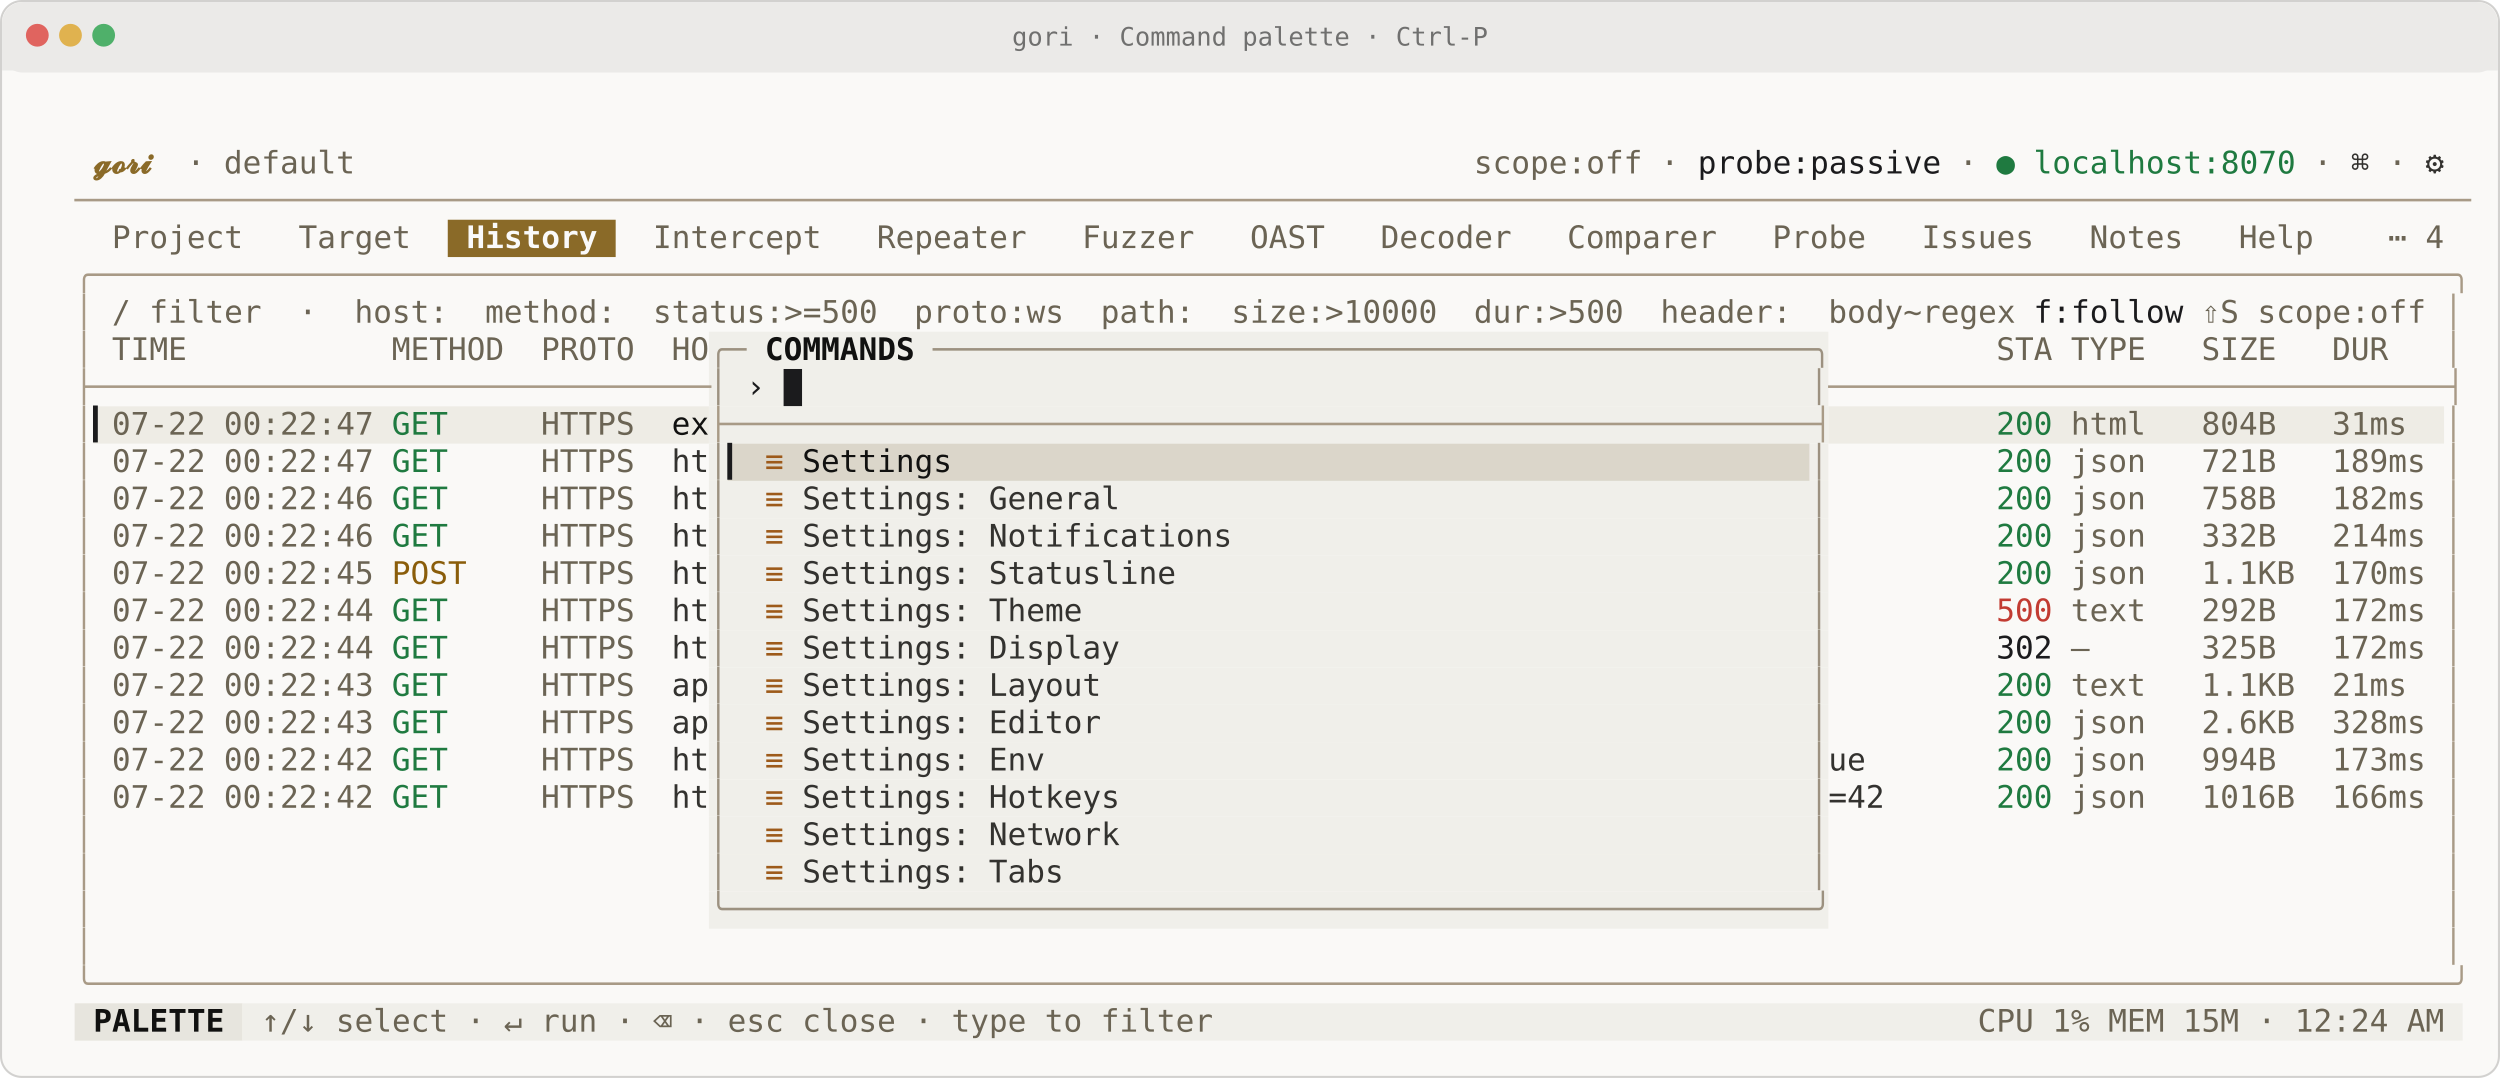
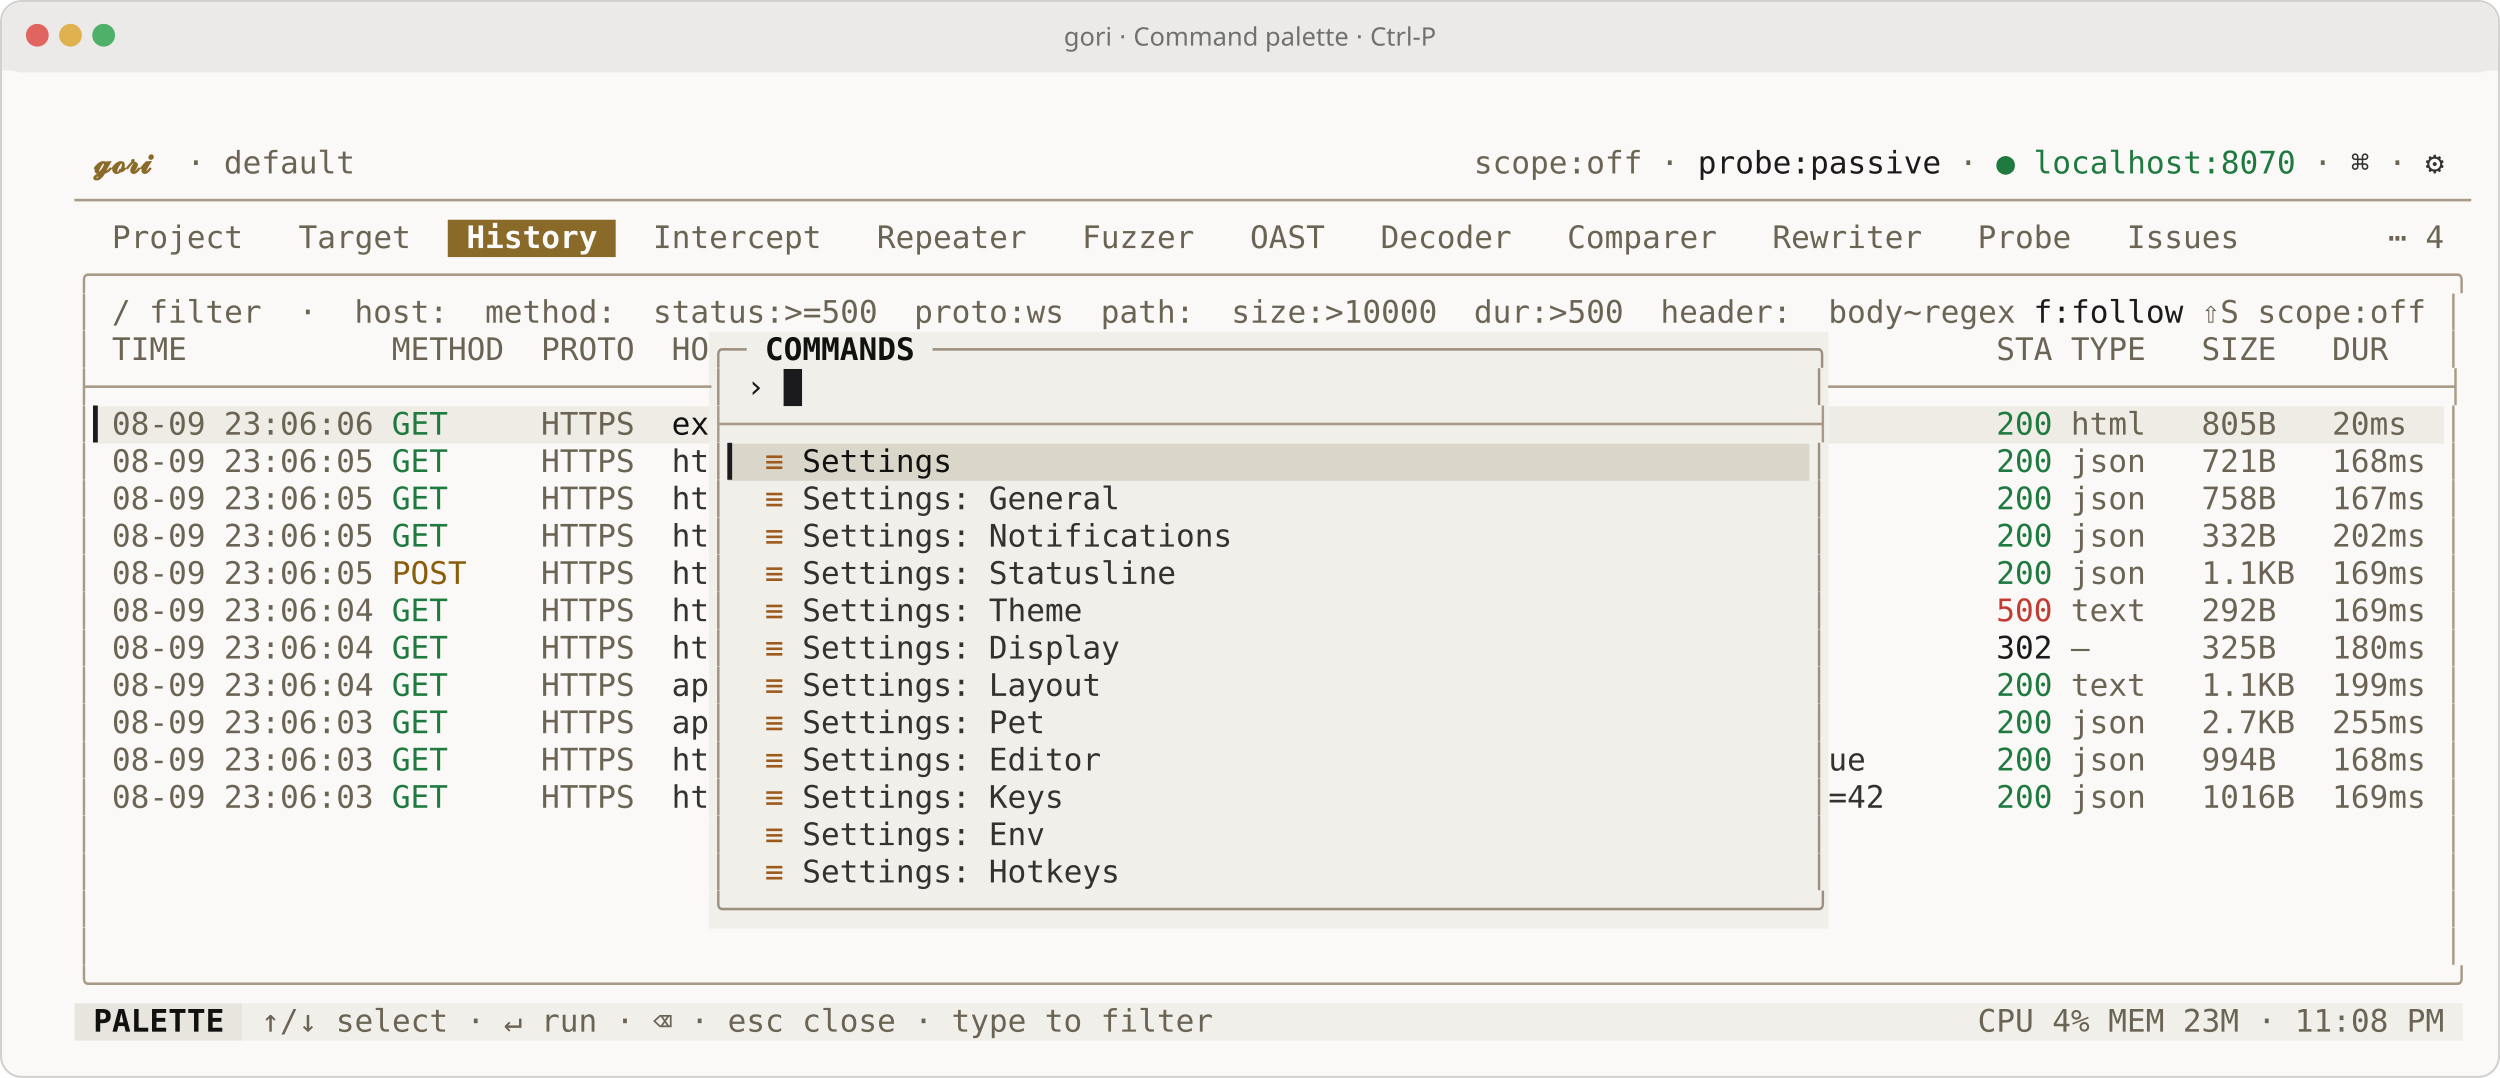
<svg xmlns="http://www.w3.org/2000/svg" width="1206" height="520" viewBox="0 0 1206.0 520.0" font-family="ui-monospace,'SF Mono','JetBrains Mono',Menlo,Consolas,monospace" font-size="15.0px" role="img" aria-label="gori · Command palette · Ctrl-P">
  <rect x="0.5" y="0.5" width="1205.0" height="519.0" rx="10" ry="10" fill="#faf9f7" stroke="#d2d1cf" stroke-width="1" />
  <rect x="1" y="1" width="1204.0" height="34.0" rx="10" ry="10" fill="#ebeae8" />
  <rect x="1" y="24.0" width="1204.0" height="10" fill="#ebeae8" />
  <circle cx="18.0" cy="17.0" r="5.5" fill="#e0645f" />
  <circle cx="34.0" cy="17.0" r="5.5" fill="#e0b24f" />
  <circle cx="50.0" cy="17.0" r="5.5" fill="#4fb06a" />
-   <text x="603.0" y="22.0" text-anchor="middle" fill="#70706f" font-size="12.3px">gori · Command palette · Ctrl-P</text>
+   <text x="603.0" y="22.0" text-anchor="middle" fill="#70706f" font-family="'Apple Symbols','Segoe UI Symbol','Cambria Math','STIX Two Math','Noto Sans Math','DejaVu Sans',ui-monospace,'SF Mono','JetBrains Mono',Menlo,Consolas,monospace" font-size="12.3px">gori · Command palette · Ctrl-P</text>
  <rect x="216.00" y="106.00" width="81.00" height="18.00" fill="#8a6a28" />
  <rect x="342.00" y="160.00" width="540.00" height="18.00" fill="#f0efea" />
  <rect x="342.00" y="178.00" width="36.00" height="18.00" fill="#f0efea" />
  <rect x="378.00" y="178.00" width="9.00" height="18.00" fill="#1b1b1d" />
  <rect x="387.00" y="178.00" width="495.00" height="18.00" fill="#f0efea" />
  <rect x="45.00" y="196.00" width="297.00" height="18.00" fill="#eeece5" />
  <rect x="342.00" y="196.00" width="540.00" height="18.00" fill="#f0efea" />
  <rect x="882.00" y="196.00" width="297.00" height="18.00" fill="#eeece5" />
  <rect x="342.00" y="214.00" width="9.00" height="18.00" fill="#f0efea" />
  <rect x="351.00" y="214.00" width="522.00" height="18.00" fill="#dbd6ca" />
  <rect x="873.00" y="214.00" width="9.00" height="18.00" fill="#f0efea" />
  <rect x="342.00" y="232.00" width="540.00" height="18.00" fill="#f0efea" />
  <rect x="342.00" y="250.00" width="540.00" height="18.00" fill="#f0efea" />
  <rect x="342.00" y="268.00" width="540.00" height="18.00" fill="#f0efea" />
  <rect x="342.00" y="286.00" width="540.00" height="18.00" fill="#f0efea" />
  <rect x="342.00" y="304.00" width="540.00" height="18.00" fill="#f0efea" />
  <rect x="342.00" y="322.00" width="540.00" height="18.00" fill="#f0efea" />
  <rect x="342.00" y="340.00" width="540.00" height="18.00" fill="#f0efea" />
  <rect x="342.00" y="358.00" width="540.00" height="18.00" fill="#f0efea" />
  <rect x="342.00" y="376.00" width="540.00" height="18.00" fill="#f0efea" />
  <rect x="342.00" y="394.00" width="540.00" height="18.00" fill="#f0efea" />
  <rect x="342.00" y="412.00" width="540.00" height="18.00" fill="#f0efea" />
  <rect x="342.00" y="430.00" width="540.00" height="18.00" fill="#f0efea" />
  <rect x="36.00" y="484.00" width="81.00" height="18.00" fill="#e7e5de" />
  <rect x="117.00" y="484.00" width="1071.00" height="18.00" fill="#f0efea" />
  <text x="45.00" y="83.68" textLength="36.00" lengthAdjust="spacingAndGlyphs" fill="#8a6a28" font-weight="700" xml:space="preserve">𝓰𝓸𝓻𝓲</text>
  <text x="90.00" y="83.68" textLength="9.00" lengthAdjust="spacingAndGlyphs" fill="#6b6454" xml:space="preserve">·</text>
  <text x="108.00" y="83.68" textLength="63.00" lengthAdjust="spacingAndGlyphs" fill="#6b6454" xml:space="preserve">default</text>
  <text x="711.00" y="83.68" textLength="81.00" lengthAdjust="spacingAndGlyphs" fill="#6b6454" xml:space="preserve">scope:off</text>
  <text x="801.00" y="83.68" textLength="9.00" lengthAdjust="spacingAndGlyphs" fill="#6b6454" xml:space="preserve">·</text>
  <text x="819.00" y="83.68" textLength="117.00" lengthAdjust="spacingAndGlyphs" fill="#1b1b1d" xml:space="preserve">probe:passive</text>
  <text x="945.00" y="83.68" textLength="9.00" lengthAdjust="spacingAndGlyphs" fill="#6b6454" xml:space="preserve">·</text>
  <text x="963.00" y="83.68" textLength="9.00" lengthAdjust="spacingAndGlyphs" fill="#1f7a40" xml:space="preserve">●</text>
  <text x="981.00" y="83.68" textLength="126.00" lengthAdjust="spacingAndGlyphs" fill="#1f7a40" xml:space="preserve">localhost:8070</text>
  <text x="1116.00" y="83.68" textLength="9.00" lengthAdjust="spacingAndGlyphs" fill="#6b6454" xml:space="preserve">·</text>
  <text x="1134.00" y="83.68" textLength="9.00" lengthAdjust="spacingAndGlyphs" fill="#33322f" xml:space="preserve">⌘</text>
  <text x="1152.00" y="83.68" textLength="9.00" lengthAdjust="spacingAndGlyphs" fill="#6b6454" xml:space="preserve">·</text>
  <text x="1170.00" y="83.68" textLength="9.00" lengthAdjust="spacingAndGlyphs" fill="#33322f" xml:space="preserve">⚙</text>
  <text x="36.00" y="101.68" textLength="1152.00" lengthAdjust="spacingAndGlyphs" fill="#a89a86" xml:space="preserve">────────────────────────────────────────────────────────────────────────────────────────────────────────────────────────────────</text>
  <text x="54.00" y="119.68" textLength="63.00" lengthAdjust="spacingAndGlyphs" fill="#6b6454" xml:space="preserve">Project</text>
  <text x="144.00" y="119.68" textLength="54.00" lengthAdjust="spacingAndGlyphs" fill="#6b6454" xml:space="preserve">Target</text>
  <text x="225.00" y="119.68" textLength="63.00" lengthAdjust="spacingAndGlyphs" fill="#fafafa" font-weight="700" xml:space="preserve">History</text>
  <text x="315.00" y="119.68" textLength="81.00" lengthAdjust="spacingAndGlyphs" fill="#6b6454" xml:space="preserve">Intercept</text>
  <text x="423.00" y="119.68" textLength="72.00" lengthAdjust="spacingAndGlyphs" fill="#6b6454" xml:space="preserve">Repeater</text>
  <text x="522.00" y="119.68" textLength="54.00" lengthAdjust="spacingAndGlyphs" fill="#6b6454" xml:space="preserve">Fuzzer</text>
  <text x="603.00" y="119.68" textLength="36.00" lengthAdjust="spacingAndGlyphs" fill="#6b6454" xml:space="preserve">OAST</text>
  <text x="666.00" y="119.68" textLength="63.00" lengthAdjust="spacingAndGlyphs" fill="#6b6454" xml:space="preserve">Decoder</text>
  <text x="756.00" y="119.68" textLength="72.00" lengthAdjust="spacingAndGlyphs" fill="#6b6454" xml:space="preserve">Comparer</text>
-   <text x="855.00" y="119.68" textLength="45.00" lengthAdjust="spacingAndGlyphs" fill="#6b6454" xml:space="preserve">Probe</text>
-   <text x="927.00" y="119.68" textLength="54.00" lengthAdjust="spacingAndGlyphs" fill="#6b6454" xml:space="preserve">Issues</text>
-   <text x="1008.00" y="119.68" textLength="45.00" lengthAdjust="spacingAndGlyphs" fill="#6b6454" xml:space="preserve">Notes</text>
-   <text x="1080.00" y="119.68" textLength="36.00" lengthAdjust="spacingAndGlyphs" fill="#6b6454" xml:space="preserve">Help</text>
+   <text x="855.00" y="119.68" textLength="72.00" lengthAdjust="spacingAndGlyphs" fill="#6b6454" xml:space="preserve">Rewriter</text>
+   <text x="954.00" y="119.68" textLength="45.00" lengthAdjust="spacingAndGlyphs" fill="#6b6454" xml:space="preserve">Probe</text>
+   <text x="1026.00" y="119.68" textLength="54.00" lengthAdjust="spacingAndGlyphs" fill="#6b6454" xml:space="preserve">Issues</text>
  <text x="1152.00" y="119.68" textLength="9.00" lengthAdjust="spacingAndGlyphs" fill="#6b6454" xml:space="preserve">⋯</text>
  <text x="1170.00" y="119.68" textLength="9.00" lengthAdjust="spacingAndGlyphs" fill="#6b6454" xml:space="preserve">4</text>
  <text x="36.00" y="137.68" textLength="1152.00" lengthAdjust="spacingAndGlyphs" fill="#a89a86" xml:space="preserve">╭──────────────────────────────────────────────────────────────────────────────────────────────────────────────────────────────╮</text>
  <text x="36.00" y="155.68" textLength="9.00" lengthAdjust="spacingAndGlyphs" fill="#a89a86" xml:space="preserve">│</text>
  <text x="54.00" y="155.68" textLength="9.00" lengthAdjust="spacingAndGlyphs" fill="#6b6454" xml:space="preserve">/</text>
  <text x="72.00" y="155.68" textLength="54.00" lengthAdjust="spacingAndGlyphs" fill="#6b6454" xml:space="preserve">filter</text>
  <text x="144.00" y="155.68" textLength="9.00" lengthAdjust="spacingAndGlyphs" fill="#6b6454" xml:space="preserve">·</text>
  <text x="171.00" y="155.68" textLength="45.00" lengthAdjust="spacingAndGlyphs" fill="#6b6454" xml:space="preserve">host:</text>
  <text x="234.00" y="155.68" textLength="63.00" lengthAdjust="spacingAndGlyphs" fill="#6b6454" xml:space="preserve">method:</text>
  <text x="315.00" y="155.68" textLength="108.00" lengthAdjust="spacingAndGlyphs" fill="#6b6454" xml:space="preserve">status:&gt;=500</text>
  <text x="441.00" y="155.68" textLength="72.00" lengthAdjust="spacingAndGlyphs" fill="#6b6454" xml:space="preserve">proto:ws</text>
  <text x="531.00" y="155.68" textLength="45.00" lengthAdjust="spacingAndGlyphs" fill="#6b6454" xml:space="preserve">path:</text>
  <text x="594.00" y="155.68" textLength="99.00" lengthAdjust="spacingAndGlyphs" fill="#6b6454" xml:space="preserve">size:&gt;10000</text>
  <text x="711.00" y="155.68" textLength="72.00" lengthAdjust="spacingAndGlyphs" fill="#6b6454" xml:space="preserve">dur:&gt;500</text>
  <text x="801.00" y="155.68" textLength="63.00" lengthAdjust="spacingAndGlyphs" fill="#6b6454" xml:space="preserve">header:</text>
  <text x="882.00" y="155.68" textLength="90.00" lengthAdjust="spacingAndGlyphs" fill="#6b6454" xml:space="preserve">body~regex</text>
  <text x="981.00" y="155.68" textLength="72.00" lengthAdjust="spacingAndGlyphs" fill="#1b1b1d" xml:space="preserve">f:follow</text>
  <text x="1062.00" y="155.68" textLength="18.00" lengthAdjust="spacingAndGlyphs" fill="#6b6454" xml:space="preserve">⇧S</text>
  <text x="1089.00" y="155.68" textLength="81.00" lengthAdjust="spacingAndGlyphs" fill="#6b6454" xml:space="preserve">scope:off</text>
  <text x="1179.00" y="155.68" textLength="9.00" lengthAdjust="spacingAndGlyphs" fill="#a89a86" xml:space="preserve">│</text>
  <text x="36.00" y="173.68" textLength="9.00" lengthAdjust="spacingAndGlyphs" fill="#a89a86" xml:space="preserve">│</text>
  <text x="54.00" y="173.68" textLength="36.00" lengthAdjust="spacingAndGlyphs" fill="#6b6454" xml:space="preserve">TIME</text>
  <text x="189.00" y="173.68" textLength="54.00" lengthAdjust="spacingAndGlyphs" fill="#6b6454" xml:space="preserve">METHOD</text>
  <text x="261.00" y="173.68" textLength="45.00" lengthAdjust="spacingAndGlyphs" fill="#6b6454" xml:space="preserve">PROTO</text>
  <text x="324.00" y="173.68" textLength="18.00" lengthAdjust="spacingAndGlyphs" fill="#6b6454" xml:space="preserve">HO</text>
  <text x="342.00" y="173.68" textLength="18.00" lengthAdjust="spacingAndGlyphs" fill="#9c9180" xml:space="preserve">╭─</text>
  <text x="369.00" y="173.68" textLength="72.00" lengthAdjust="spacingAndGlyphs" fill="#111110" font-weight="700" xml:space="preserve">COMMANDS</text>
  <text x="450.00" y="173.68" textLength="432.00" lengthAdjust="spacingAndGlyphs" fill="#9c9180" xml:space="preserve">───────────────────────────────────────────────╮</text>
  <text x="963.00" y="173.68" textLength="27.00" lengthAdjust="spacingAndGlyphs" fill="#6b6454" xml:space="preserve">STA</text>
  <text x="999.00" y="173.68" textLength="36.00" lengthAdjust="spacingAndGlyphs" fill="#6b6454" xml:space="preserve">TYPE</text>
  <text x="1062.00" y="173.68" textLength="36.00" lengthAdjust="spacingAndGlyphs" fill="#6b6454" xml:space="preserve">SIZE</text>
  <text x="1125.00" y="173.68" textLength="27.00" lengthAdjust="spacingAndGlyphs" fill="#6b6454" xml:space="preserve">DUR</text>
  <text x="1179.00" y="173.68" textLength="9.00" lengthAdjust="spacingAndGlyphs" fill="#a89a86" xml:space="preserve">│</text>
  <text x="36.00" y="191.68" textLength="306.00" lengthAdjust="spacingAndGlyphs" fill="#a89a86" xml:space="preserve">├─────────────────────────────────</text>
  <text x="342.00" y="191.68" textLength="9.00" lengthAdjust="spacingAndGlyphs" fill="#9c9180" xml:space="preserve">│</text>
  <text x="360.00" y="191.68" textLength="9.00" lengthAdjust="spacingAndGlyphs" fill="#1b1b1d" xml:space="preserve">›</text>
  <text x="873.00" y="191.68" textLength="9.00" lengthAdjust="spacingAndGlyphs" fill="#9c9180" xml:space="preserve">│</text>
  <text x="882.00" y="191.68" textLength="306.00" lengthAdjust="spacingAndGlyphs" fill="#a89a86" xml:space="preserve">─────────────────────────────────┤</text>
  <text x="36.00" y="209.68" textLength="9.00" lengthAdjust="spacingAndGlyphs" fill="#a89a86" xml:space="preserve">│</text>
  <text x="45.00" y="209.68" textLength="9.00" lengthAdjust="spacingAndGlyphs" fill="#1b1b1d" xml:space="preserve">▎</text>
-   <text x="54.00" y="209.68" textLength="45.00" lengthAdjust="spacingAndGlyphs" fill="#6b6454" xml:space="preserve">07-22</text>
-   <text x="108.00" y="209.68" textLength="72.00" lengthAdjust="spacingAndGlyphs" fill="#6b6454" xml:space="preserve">00:22:47</text>
+   <text x="54.00" y="209.68" textLength="45.00" lengthAdjust="spacingAndGlyphs" fill="#6b6454" xml:space="preserve">08-09</text>
+   <text x="108.00" y="209.68" textLength="72.00" lengthAdjust="spacingAndGlyphs" fill="#6b6454" xml:space="preserve">23:06:06</text>
  <text x="189.00" y="209.68" textLength="27.00" lengthAdjust="spacingAndGlyphs" fill="#1f7a40" xml:space="preserve">GET</text>
  <text x="261.00" y="209.68" textLength="45.00" lengthAdjust="spacingAndGlyphs" fill="#6b6454" xml:space="preserve">HTTPS</text>
  <text x="324.00" y="209.68" textLength="18.00" lengthAdjust="spacingAndGlyphs" fill="#111110" xml:space="preserve">ex</text>
  <text x="342.00" y="209.68" textLength="540.00" lengthAdjust="spacingAndGlyphs" fill="#a89a86" xml:space="preserve">├──────────────────────────────────────────────────────────┤</text>
  <text x="963.00" y="209.68" textLength="27.00" lengthAdjust="spacingAndGlyphs" fill="#1f7a40" xml:space="preserve">200</text>
  <text x="999.00" y="209.68" textLength="36.00" lengthAdjust="spacingAndGlyphs" fill="#6b6454" xml:space="preserve">html</text>
-   <text x="1062.00" y="209.68" textLength="36.00" lengthAdjust="spacingAndGlyphs" fill="#6b6454" xml:space="preserve">804B</text>
-   <text x="1125.00" y="209.68" textLength="36.00" lengthAdjust="spacingAndGlyphs" fill="#6b6454" xml:space="preserve">31ms</text>
+   <text x="1062.00" y="209.68" textLength="36.00" lengthAdjust="spacingAndGlyphs" fill="#6b6454" xml:space="preserve">805B</text>
+   <text x="1125.00" y="209.68" textLength="36.00" lengthAdjust="spacingAndGlyphs" fill="#6b6454" xml:space="preserve">20ms</text>
  <text x="1179.00" y="209.68" textLength="9.00" lengthAdjust="spacingAndGlyphs" fill="#a89a86" xml:space="preserve">│</text>
  <text x="36.00" y="227.68" textLength="9.00" lengthAdjust="spacingAndGlyphs" fill="#a89a86" xml:space="preserve">│</text>
-   <text x="54.00" y="227.68" textLength="45.00" lengthAdjust="spacingAndGlyphs" fill="#6b6454" xml:space="preserve">07-22</text>
-   <text x="108.00" y="227.68" textLength="72.00" lengthAdjust="spacingAndGlyphs" fill="#6b6454" xml:space="preserve">00:22:47</text>
+   <text x="54.00" y="227.68" textLength="45.00" lengthAdjust="spacingAndGlyphs" fill="#6b6454" xml:space="preserve">08-09</text>
+   <text x="108.00" y="227.68" textLength="72.00" lengthAdjust="spacingAndGlyphs" fill="#6b6454" xml:space="preserve">23:06:05</text>
  <text x="189.00" y="227.68" textLength="27.00" lengthAdjust="spacingAndGlyphs" fill="#1f7a40" xml:space="preserve">GET</text>
  <text x="261.00" y="227.68" textLength="45.00" lengthAdjust="spacingAndGlyphs" fill="#6b6454" xml:space="preserve">HTTPS</text>
  <text x="324.00" y="227.68" textLength="18.00" lengthAdjust="spacingAndGlyphs" fill="#33322f" xml:space="preserve">ht</text>
  <text x="342.00" y="227.68" textLength="9.00" lengthAdjust="spacingAndGlyphs" fill="#9c9180" xml:space="preserve">│</text>
  <text x="351.00" y="227.68" textLength="9.00" lengthAdjust="spacingAndGlyphs" fill="#1b1b1d" xml:space="preserve">▎</text>
  <text x="369.00" y="227.68" textLength="9.00" lengthAdjust="spacingAndGlyphs" fill="#9d5a1a" xml:space="preserve">≡</text>
  <text x="387.00" y="227.68" textLength="72.00" lengthAdjust="spacingAndGlyphs" fill="#111110" xml:space="preserve">Settings</text>
  <text x="873.00" y="227.68" textLength="9.00" lengthAdjust="spacingAndGlyphs" fill="#9c9180" xml:space="preserve">│</text>
  <text x="963.00" y="227.68" textLength="27.00" lengthAdjust="spacingAndGlyphs" fill="#1f7a40" xml:space="preserve">200</text>
  <text x="999.00" y="227.68" textLength="36.00" lengthAdjust="spacingAndGlyphs" fill="#6b6454" xml:space="preserve">json</text>
  <text x="1062.00" y="227.68" textLength="36.00" lengthAdjust="spacingAndGlyphs" fill="#6b6454" xml:space="preserve">721B</text>
-   <text x="1125.00" y="227.68" textLength="45.00" lengthAdjust="spacingAndGlyphs" fill="#6b6454" xml:space="preserve">189ms</text>
+   <text x="1125.00" y="227.68" textLength="45.00" lengthAdjust="spacingAndGlyphs" fill="#6b6454" xml:space="preserve">168ms</text>
  <text x="1179.00" y="227.68" textLength="9.00" lengthAdjust="spacingAndGlyphs" fill="#a89a86" xml:space="preserve">│</text>
  <text x="36.00" y="245.68" textLength="9.00" lengthAdjust="spacingAndGlyphs" fill="#a89a86" xml:space="preserve">│</text>
-   <text x="54.00" y="245.68" textLength="45.00" lengthAdjust="spacingAndGlyphs" fill="#6b6454" xml:space="preserve">07-22</text>
-   <text x="108.00" y="245.68" textLength="72.00" lengthAdjust="spacingAndGlyphs" fill="#6b6454" xml:space="preserve">00:22:46</text>
+   <text x="54.00" y="245.68" textLength="45.00" lengthAdjust="spacingAndGlyphs" fill="#6b6454" xml:space="preserve">08-09</text>
+   <text x="108.00" y="245.68" textLength="72.00" lengthAdjust="spacingAndGlyphs" fill="#6b6454" xml:space="preserve">23:06:05</text>
  <text x="189.00" y="245.68" textLength="27.00" lengthAdjust="spacingAndGlyphs" fill="#1f7a40" xml:space="preserve">GET</text>
  <text x="261.00" y="245.68" textLength="45.00" lengthAdjust="spacingAndGlyphs" fill="#6b6454" xml:space="preserve">HTTPS</text>
  <text x="324.00" y="245.68" textLength="18.00" lengthAdjust="spacingAndGlyphs" fill="#33322f" xml:space="preserve">ht</text>
  <text x="342.00" y="245.68" textLength="9.00" lengthAdjust="spacingAndGlyphs" fill="#9c9180" xml:space="preserve">│</text>
  <text x="369.00" y="245.68" textLength="9.00" lengthAdjust="spacingAndGlyphs" fill="#9d5a1a" xml:space="preserve">≡</text>
  <text x="387.00" y="245.68" textLength="81.00" lengthAdjust="spacingAndGlyphs" fill="#33322f" xml:space="preserve">Settings:</text>
  <text x="477.00" y="245.68" textLength="63.00" lengthAdjust="spacingAndGlyphs" fill="#33322f" xml:space="preserve">General</text>
  <text x="873.00" y="245.68" textLength="9.00" lengthAdjust="spacingAndGlyphs" fill="#9c9180" xml:space="preserve">│</text>
  <text x="963.00" y="245.68" textLength="27.00" lengthAdjust="spacingAndGlyphs" fill="#1f7a40" xml:space="preserve">200</text>
  <text x="999.00" y="245.68" textLength="36.00" lengthAdjust="spacingAndGlyphs" fill="#6b6454" xml:space="preserve">json</text>
  <text x="1062.00" y="245.68" textLength="36.00" lengthAdjust="spacingAndGlyphs" fill="#6b6454" xml:space="preserve">758B</text>
-   <text x="1125.00" y="245.68" textLength="45.00" lengthAdjust="spacingAndGlyphs" fill="#6b6454" xml:space="preserve">182ms</text>
+   <text x="1125.00" y="245.68" textLength="45.00" lengthAdjust="spacingAndGlyphs" fill="#6b6454" xml:space="preserve">167ms</text>
  <text x="1179.00" y="245.68" textLength="9.00" lengthAdjust="spacingAndGlyphs" fill="#a89a86" xml:space="preserve">│</text>
  <text x="36.00" y="263.68" textLength="9.00" lengthAdjust="spacingAndGlyphs" fill="#a89a86" xml:space="preserve">│</text>
-   <text x="54.00" y="263.68" textLength="45.00" lengthAdjust="spacingAndGlyphs" fill="#6b6454" xml:space="preserve">07-22</text>
-   <text x="108.00" y="263.68" textLength="72.00" lengthAdjust="spacingAndGlyphs" fill="#6b6454" xml:space="preserve">00:22:46</text>
+   <text x="54.00" y="263.68" textLength="45.00" lengthAdjust="spacingAndGlyphs" fill="#6b6454" xml:space="preserve">08-09</text>
+   <text x="108.00" y="263.68" textLength="72.00" lengthAdjust="spacingAndGlyphs" fill="#6b6454" xml:space="preserve">23:06:05</text>
  <text x="189.00" y="263.68" textLength="27.00" lengthAdjust="spacingAndGlyphs" fill="#1f7a40" xml:space="preserve">GET</text>
  <text x="261.00" y="263.68" textLength="45.00" lengthAdjust="spacingAndGlyphs" fill="#6b6454" xml:space="preserve">HTTPS</text>
  <text x="324.00" y="263.68" textLength="18.00" lengthAdjust="spacingAndGlyphs" fill="#33322f" xml:space="preserve">ht</text>
  <text x="342.00" y="263.68" textLength="9.00" lengthAdjust="spacingAndGlyphs" fill="#9c9180" xml:space="preserve">│</text>
  <text x="369.00" y="263.68" textLength="9.00" lengthAdjust="spacingAndGlyphs" fill="#9d5a1a" xml:space="preserve">≡</text>
  <text x="387.00" y="263.68" textLength="81.00" lengthAdjust="spacingAndGlyphs" fill="#33322f" xml:space="preserve">Settings:</text>
  <text x="477.00" y="263.68" textLength="117.00" lengthAdjust="spacingAndGlyphs" fill="#33322f" xml:space="preserve">Notifications</text>
  <text x="873.00" y="263.68" textLength="9.00" lengthAdjust="spacingAndGlyphs" fill="#9c9180" xml:space="preserve">│</text>
  <text x="963.00" y="263.68" textLength="27.00" lengthAdjust="spacingAndGlyphs" fill="#1f7a40" xml:space="preserve">200</text>
  <text x="999.00" y="263.68" textLength="36.00" lengthAdjust="spacingAndGlyphs" fill="#6b6454" xml:space="preserve">json</text>
  <text x="1062.00" y="263.68" textLength="36.00" lengthAdjust="spacingAndGlyphs" fill="#6b6454" xml:space="preserve">332B</text>
-   <text x="1125.00" y="263.68" textLength="45.00" lengthAdjust="spacingAndGlyphs" fill="#6b6454" xml:space="preserve">214ms</text>
+   <text x="1125.00" y="263.68" textLength="45.00" lengthAdjust="spacingAndGlyphs" fill="#6b6454" xml:space="preserve">202ms</text>
  <text x="1179.00" y="263.68" textLength="9.00" lengthAdjust="spacingAndGlyphs" fill="#a89a86" xml:space="preserve">│</text>
  <text x="36.00" y="281.68" textLength="9.00" lengthAdjust="spacingAndGlyphs" fill="#a89a86" xml:space="preserve">│</text>
-   <text x="54.00" y="281.68" textLength="45.00" lengthAdjust="spacingAndGlyphs" fill="#6b6454" xml:space="preserve">07-22</text>
-   <text x="108.00" y="281.68" textLength="72.00" lengthAdjust="spacingAndGlyphs" fill="#6b6454" xml:space="preserve">00:22:45</text>
+   <text x="54.00" y="281.68" textLength="45.00" lengthAdjust="spacingAndGlyphs" fill="#6b6454" xml:space="preserve">08-09</text>
+   <text x="108.00" y="281.68" textLength="72.00" lengthAdjust="spacingAndGlyphs" fill="#6b6454" xml:space="preserve">23:06:05</text>
  <text x="189.00" y="281.68" textLength="36.00" lengthAdjust="spacingAndGlyphs" fill="#8a5d0a" xml:space="preserve">POST</text>
  <text x="261.00" y="281.68" textLength="45.00" lengthAdjust="spacingAndGlyphs" fill="#6b6454" xml:space="preserve">HTTPS</text>
  <text x="324.00" y="281.68" textLength="18.00" lengthAdjust="spacingAndGlyphs" fill="#33322f" xml:space="preserve">ht</text>
  <text x="342.00" y="281.68" textLength="9.00" lengthAdjust="spacingAndGlyphs" fill="#9c9180" xml:space="preserve">│</text>
  <text x="369.00" y="281.68" textLength="9.00" lengthAdjust="spacingAndGlyphs" fill="#9d5a1a" xml:space="preserve">≡</text>
  <text x="387.00" y="281.68" textLength="81.00" lengthAdjust="spacingAndGlyphs" fill="#33322f" xml:space="preserve">Settings:</text>
  <text x="477.00" y="281.68" textLength="90.00" lengthAdjust="spacingAndGlyphs" fill="#33322f" xml:space="preserve">Statusline</text>
  <text x="873.00" y="281.68" textLength="9.00" lengthAdjust="spacingAndGlyphs" fill="#9c9180" xml:space="preserve">│</text>
  <text x="963.00" y="281.68" textLength="27.00" lengthAdjust="spacingAndGlyphs" fill="#1f7a40" xml:space="preserve">200</text>
  <text x="999.00" y="281.68" textLength="36.00" lengthAdjust="spacingAndGlyphs" fill="#6b6454" xml:space="preserve">json</text>
  <text x="1062.00" y="281.68" textLength="45.00" lengthAdjust="spacingAndGlyphs" fill="#6b6454" xml:space="preserve">1.1KB</text>
-   <text x="1125.00" y="281.68" textLength="45.00" lengthAdjust="spacingAndGlyphs" fill="#6b6454" xml:space="preserve">170ms</text>
+   <text x="1125.00" y="281.68" textLength="45.00" lengthAdjust="spacingAndGlyphs" fill="#6b6454" xml:space="preserve">169ms</text>
  <text x="1179.00" y="281.68" textLength="9.00" lengthAdjust="spacingAndGlyphs" fill="#a89a86" xml:space="preserve">│</text>
  <text x="36.00" y="299.68" textLength="9.00" lengthAdjust="spacingAndGlyphs" fill="#a89a86" xml:space="preserve">│</text>
-   <text x="54.00" y="299.68" textLength="45.00" lengthAdjust="spacingAndGlyphs" fill="#6b6454" xml:space="preserve">07-22</text>
-   <text x="108.00" y="299.68" textLength="72.00" lengthAdjust="spacingAndGlyphs" fill="#6b6454" xml:space="preserve">00:22:44</text>
+   <text x="54.00" y="299.68" textLength="45.00" lengthAdjust="spacingAndGlyphs" fill="#6b6454" xml:space="preserve">08-09</text>
+   <text x="108.00" y="299.68" textLength="72.00" lengthAdjust="spacingAndGlyphs" fill="#6b6454" xml:space="preserve">23:06:04</text>
  <text x="189.00" y="299.68" textLength="27.00" lengthAdjust="spacingAndGlyphs" fill="#1f7a40" xml:space="preserve">GET</text>
  <text x="261.00" y="299.68" textLength="45.00" lengthAdjust="spacingAndGlyphs" fill="#6b6454" xml:space="preserve">HTTPS</text>
  <text x="324.00" y="299.68" textLength="18.00" lengthAdjust="spacingAndGlyphs" fill="#33322f" xml:space="preserve">ht</text>
  <text x="342.00" y="299.68" textLength="9.00" lengthAdjust="spacingAndGlyphs" fill="#9c9180" xml:space="preserve">│</text>
  <text x="369.00" y="299.68" textLength="9.00" lengthAdjust="spacingAndGlyphs" fill="#9d5a1a" xml:space="preserve">≡</text>
  <text x="387.00" y="299.68" textLength="81.00" lengthAdjust="spacingAndGlyphs" fill="#33322f" xml:space="preserve">Settings:</text>
  <text x="477.00" y="299.68" textLength="45.00" lengthAdjust="spacingAndGlyphs" fill="#33322f" xml:space="preserve">Theme</text>
  <text x="873.00" y="299.68" textLength="9.00" lengthAdjust="spacingAndGlyphs" fill="#9c9180" xml:space="preserve">│</text>
  <text x="963.00" y="299.68" textLength="27.00" lengthAdjust="spacingAndGlyphs" fill="#c23b32" xml:space="preserve">500</text>
  <text x="999.00" y="299.68" textLength="36.00" lengthAdjust="spacingAndGlyphs" fill="#6b6454" xml:space="preserve">text</text>
  <text x="1062.00" y="299.68" textLength="36.00" lengthAdjust="spacingAndGlyphs" fill="#6b6454" xml:space="preserve">292B</text>
-   <text x="1125.00" y="299.68" textLength="45.00" lengthAdjust="spacingAndGlyphs" fill="#6b6454" xml:space="preserve">172ms</text>
+   <text x="1125.00" y="299.68" textLength="45.00" lengthAdjust="spacingAndGlyphs" fill="#6b6454" xml:space="preserve">169ms</text>
  <text x="1179.00" y="299.68" textLength="9.00" lengthAdjust="spacingAndGlyphs" fill="#a89a86" xml:space="preserve">│</text>
  <text x="36.00" y="317.68" textLength="9.00" lengthAdjust="spacingAndGlyphs" fill="#a89a86" xml:space="preserve">│</text>
-   <text x="54.00" y="317.68" textLength="45.00" lengthAdjust="spacingAndGlyphs" fill="#6b6454" xml:space="preserve">07-22</text>
-   <text x="108.00" y="317.68" textLength="72.00" lengthAdjust="spacingAndGlyphs" fill="#6b6454" xml:space="preserve">00:22:44</text>
+   <text x="54.00" y="317.68" textLength="45.00" lengthAdjust="spacingAndGlyphs" fill="#6b6454" xml:space="preserve">08-09</text>
+   <text x="108.00" y="317.68" textLength="72.00" lengthAdjust="spacingAndGlyphs" fill="#6b6454" xml:space="preserve">23:06:04</text>
  <text x="189.00" y="317.68" textLength="27.00" lengthAdjust="spacingAndGlyphs" fill="#1f7a40" xml:space="preserve">GET</text>
  <text x="261.00" y="317.68" textLength="45.00" lengthAdjust="spacingAndGlyphs" fill="#6b6454" xml:space="preserve">HTTPS</text>
  <text x="324.00" y="317.68" textLength="18.00" lengthAdjust="spacingAndGlyphs" fill="#33322f" xml:space="preserve">ht</text>
  <text x="342.00" y="317.68" textLength="9.00" lengthAdjust="spacingAndGlyphs" fill="#9c9180" xml:space="preserve">│</text>
  <text x="369.00" y="317.68" textLength="9.00" lengthAdjust="spacingAndGlyphs" fill="#9d5a1a" xml:space="preserve">≡</text>
  <text x="387.00" y="317.68" textLength="81.00" lengthAdjust="spacingAndGlyphs" fill="#33322f" xml:space="preserve">Settings:</text>
  <text x="477.00" y="317.68" textLength="63.00" lengthAdjust="spacingAndGlyphs" fill="#33322f" xml:space="preserve">Display</text>
  <text x="873.00" y="317.68" textLength="9.00" lengthAdjust="spacingAndGlyphs" fill="#9c9180" xml:space="preserve">│</text>
  <text x="963.00" y="317.68" textLength="27.00" lengthAdjust="spacingAndGlyphs" fill="#1b1b1d" xml:space="preserve">302</text>
  <text x="999.00" y="317.68" textLength="9.00" lengthAdjust="spacingAndGlyphs" fill="#6b6454" xml:space="preserve">—</text>
  <text x="1062.00" y="317.68" textLength="36.00" lengthAdjust="spacingAndGlyphs" fill="#6b6454" xml:space="preserve">325B</text>
-   <text x="1125.00" y="317.68" textLength="45.00" lengthAdjust="spacingAndGlyphs" fill="#6b6454" xml:space="preserve">172ms</text>
+   <text x="1125.00" y="317.68" textLength="45.00" lengthAdjust="spacingAndGlyphs" fill="#6b6454" xml:space="preserve">180ms</text>
  <text x="1179.00" y="317.68" textLength="9.00" lengthAdjust="spacingAndGlyphs" fill="#a89a86" xml:space="preserve">│</text>
  <text x="36.00" y="335.68" textLength="9.00" lengthAdjust="spacingAndGlyphs" fill="#a89a86" xml:space="preserve">│</text>
-   <text x="54.00" y="335.68" textLength="45.00" lengthAdjust="spacingAndGlyphs" fill="#6b6454" xml:space="preserve">07-22</text>
-   <text x="108.00" y="335.68" textLength="72.00" lengthAdjust="spacingAndGlyphs" fill="#6b6454" xml:space="preserve">00:22:43</text>
+   <text x="54.00" y="335.68" textLength="45.00" lengthAdjust="spacingAndGlyphs" fill="#6b6454" xml:space="preserve">08-09</text>
+   <text x="108.00" y="335.68" textLength="72.00" lengthAdjust="spacingAndGlyphs" fill="#6b6454" xml:space="preserve">23:06:04</text>
  <text x="189.00" y="335.68" textLength="27.00" lengthAdjust="spacingAndGlyphs" fill="#1f7a40" xml:space="preserve">GET</text>
  <text x="261.00" y="335.68" textLength="45.00" lengthAdjust="spacingAndGlyphs" fill="#6b6454" xml:space="preserve">HTTPS</text>
  <text x="324.00" y="335.68" textLength="18.00" lengthAdjust="spacingAndGlyphs" fill="#33322f" xml:space="preserve">ap</text>
  <text x="342.00" y="335.68" textLength="9.00" lengthAdjust="spacingAndGlyphs" fill="#9c9180" xml:space="preserve">│</text>
  <text x="369.00" y="335.68" textLength="9.00" lengthAdjust="spacingAndGlyphs" fill="#9d5a1a" xml:space="preserve">≡</text>
  <text x="387.00" y="335.68" textLength="81.00" lengthAdjust="spacingAndGlyphs" fill="#33322f" xml:space="preserve">Settings:</text>
  <text x="477.00" y="335.68" textLength="54.00" lengthAdjust="spacingAndGlyphs" fill="#33322f" xml:space="preserve">Layout</text>
  <text x="873.00" y="335.68" textLength="9.00" lengthAdjust="spacingAndGlyphs" fill="#9c9180" xml:space="preserve">│</text>
  <text x="963.00" y="335.68" textLength="27.00" lengthAdjust="spacingAndGlyphs" fill="#1f7a40" xml:space="preserve">200</text>
  <text x="999.00" y="335.68" textLength="36.00" lengthAdjust="spacingAndGlyphs" fill="#6b6454" xml:space="preserve">text</text>
  <text x="1062.00" y="335.68" textLength="45.00" lengthAdjust="spacingAndGlyphs" fill="#6b6454" xml:space="preserve">1.1KB</text>
-   <text x="1125.00" y="335.68" textLength="36.00" lengthAdjust="spacingAndGlyphs" fill="#6b6454" xml:space="preserve">21ms</text>
+   <text x="1125.00" y="335.68" textLength="45.00" lengthAdjust="spacingAndGlyphs" fill="#6b6454" xml:space="preserve">199ms</text>
  <text x="1179.00" y="335.68" textLength="9.00" lengthAdjust="spacingAndGlyphs" fill="#a89a86" xml:space="preserve">│</text>
  <text x="36.00" y="353.68" textLength="9.00" lengthAdjust="spacingAndGlyphs" fill="#a89a86" xml:space="preserve">│</text>
-   <text x="54.00" y="353.68" textLength="45.00" lengthAdjust="spacingAndGlyphs" fill="#6b6454" xml:space="preserve">07-22</text>
-   <text x="108.00" y="353.68" textLength="72.00" lengthAdjust="spacingAndGlyphs" fill="#6b6454" xml:space="preserve">00:22:43</text>
+   <text x="54.00" y="353.68" textLength="45.00" lengthAdjust="spacingAndGlyphs" fill="#6b6454" xml:space="preserve">08-09</text>
+   <text x="108.00" y="353.68" textLength="72.00" lengthAdjust="spacingAndGlyphs" fill="#6b6454" xml:space="preserve">23:06:03</text>
  <text x="189.00" y="353.68" textLength="27.00" lengthAdjust="spacingAndGlyphs" fill="#1f7a40" xml:space="preserve">GET</text>
  <text x="261.00" y="353.68" textLength="45.00" lengthAdjust="spacingAndGlyphs" fill="#6b6454" xml:space="preserve">HTTPS</text>
  <text x="324.00" y="353.68" textLength="18.00" lengthAdjust="spacingAndGlyphs" fill="#33322f" xml:space="preserve">ap</text>
  <text x="342.00" y="353.68" textLength="9.00" lengthAdjust="spacingAndGlyphs" fill="#9c9180" xml:space="preserve">│</text>
  <text x="369.00" y="353.68" textLength="9.00" lengthAdjust="spacingAndGlyphs" fill="#9d5a1a" xml:space="preserve">≡</text>
  <text x="387.00" y="353.68" textLength="81.00" lengthAdjust="spacingAndGlyphs" fill="#33322f" xml:space="preserve">Settings:</text>
-   <text x="477.00" y="353.68" textLength="54.00" lengthAdjust="spacingAndGlyphs" fill="#33322f" xml:space="preserve">Editor</text>
+   <text x="477.00" y="353.68" textLength="27.00" lengthAdjust="spacingAndGlyphs" fill="#33322f" xml:space="preserve">Pet</text>
  <text x="873.00" y="353.68" textLength="9.00" lengthAdjust="spacingAndGlyphs" fill="#9c9180" xml:space="preserve">│</text>
  <text x="963.00" y="353.68" textLength="27.00" lengthAdjust="spacingAndGlyphs" fill="#1f7a40" xml:space="preserve">200</text>
  <text x="999.00" y="353.68" textLength="36.00" lengthAdjust="spacingAndGlyphs" fill="#6b6454" xml:space="preserve">json</text>
-   <text x="1062.00" y="353.68" textLength="45.00" lengthAdjust="spacingAndGlyphs" fill="#6b6454" xml:space="preserve">2.6KB</text>
-   <text x="1125.00" y="353.68" textLength="45.00" lengthAdjust="spacingAndGlyphs" fill="#6b6454" xml:space="preserve">328ms</text>
+   <text x="1062.00" y="353.68" textLength="45.00" lengthAdjust="spacingAndGlyphs" fill="#6b6454" xml:space="preserve">2.7KB</text>
+   <text x="1125.00" y="353.68" textLength="45.00" lengthAdjust="spacingAndGlyphs" fill="#6b6454" xml:space="preserve">255ms</text>
  <text x="1179.00" y="353.68" textLength="9.00" lengthAdjust="spacingAndGlyphs" fill="#a89a86" xml:space="preserve">│</text>
  <text x="36.00" y="371.68" textLength="9.00" lengthAdjust="spacingAndGlyphs" fill="#a89a86" xml:space="preserve">│</text>
-   <text x="54.00" y="371.68" textLength="45.00" lengthAdjust="spacingAndGlyphs" fill="#6b6454" xml:space="preserve">07-22</text>
-   <text x="108.00" y="371.68" textLength="72.00" lengthAdjust="spacingAndGlyphs" fill="#6b6454" xml:space="preserve">00:22:42</text>
+   <text x="54.00" y="371.68" textLength="45.00" lengthAdjust="spacingAndGlyphs" fill="#6b6454" xml:space="preserve">08-09</text>
+   <text x="108.00" y="371.68" textLength="72.00" lengthAdjust="spacingAndGlyphs" fill="#6b6454" xml:space="preserve">23:06:03</text>
  <text x="189.00" y="371.68" textLength="27.00" lengthAdjust="spacingAndGlyphs" fill="#1f7a40" xml:space="preserve">GET</text>
  <text x="261.00" y="371.68" textLength="45.00" lengthAdjust="spacingAndGlyphs" fill="#6b6454" xml:space="preserve">HTTPS</text>
  <text x="324.00" y="371.68" textLength="18.00" lengthAdjust="spacingAndGlyphs" fill="#33322f" xml:space="preserve">ht</text>
  <text x="342.00" y="371.68" textLength="9.00" lengthAdjust="spacingAndGlyphs" fill="#9c9180" xml:space="preserve">│</text>
  <text x="369.00" y="371.68" textLength="9.00" lengthAdjust="spacingAndGlyphs" fill="#9d5a1a" xml:space="preserve">≡</text>
  <text x="387.00" y="371.68" textLength="81.00" lengthAdjust="spacingAndGlyphs" fill="#33322f" xml:space="preserve">Settings:</text>
-   <text x="477.00" y="371.68" textLength="27.00" lengthAdjust="spacingAndGlyphs" fill="#33322f" xml:space="preserve">Env</text>
+   <text x="477.00" y="371.68" textLength="54.00" lengthAdjust="spacingAndGlyphs" fill="#33322f" xml:space="preserve">Editor</text>
  <text x="873.00" y="371.68" textLength="9.00" lengthAdjust="spacingAndGlyphs" fill="#9c9180" xml:space="preserve">│</text>
  <text x="882.00" y="371.68" textLength="18.00" lengthAdjust="spacingAndGlyphs" fill="#33322f" xml:space="preserve">ue</text>
  <text x="963.00" y="371.68" textLength="27.00" lengthAdjust="spacingAndGlyphs" fill="#1f7a40" xml:space="preserve">200</text>
  <text x="999.00" y="371.68" textLength="36.00" lengthAdjust="spacingAndGlyphs" fill="#6b6454" xml:space="preserve">json</text>
  <text x="1062.00" y="371.68" textLength="36.00" lengthAdjust="spacingAndGlyphs" fill="#6b6454" xml:space="preserve">994B</text>
-   <text x="1125.00" y="371.68" textLength="45.00" lengthAdjust="spacingAndGlyphs" fill="#6b6454" xml:space="preserve">173ms</text>
+   <text x="1125.00" y="371.68" textLength="45.00" lengthAdjust="spacingAndGlyphs" fill="#6b6454" xml:space="preserve">168ms</text>
  <text x="1179.00" y="371.68" textLength="9.00" lengthAdjust="spacingAndGlyphs" fill="#a89a86" xml:space="preserve">│</text>
  <text x="36.00" y="389.68" textLength="9.00" lengthAdjust="spacingAndGlyphs" fill="#a89a86" xml:space="preserve">│</text>
-   <text x="54.00" y="389.68" textLength="45.00" lengthAdjust="spacingAndGlyphs" fill="#6b6454" xml:space="preserve">07-22</text>
-   <text x="108.00" y="389.68" textLength="72.00" lengthAdjust="spacingAndGlyphs" fill="#6b6454" xml:space="preserve">00:22:42</text>
+   <text x="54.00" y="389.68" textLength="45.00" lengthAdjust="spacingAndGlyphs" fill="#6b6454" xml:space="preserve">08-09</text>
+   <text x="108.00" y="389.68" textLength="72.00" lengthAdjust="spacingAndGlyphs" fill="#6b6454" xml:space="preserve">23:06:03</text>
  <text x="189.00" y="389.68" textLength="27.00" lengthAdjust="spacingAndGlyphs" fill="#1f7a40" xml:space="preserve">GET</text>
  <text x="261.00" y="389.68" textLength="45.00" lengthAdjust="spacingAndGlyphs" fill="#6b6454" xml:space="preserve">HTTPS</text>
  <text x="324.00" y="389.68" textLength="18.00" lengthAdjust="spacingAndGlyphs" fill="#33322f" xml:space="preserve">ht</text>
  <text x="342.00" y="389.68" textLength="9.00" lengthAdjust="spacingAndGlyphs" fill="#9c9180" xml:space="preserve">│</text>
  <text x="369.00" y="389.68" textLength="9.00" lengthAdjust="spacingAndGlyphs" fill="#9d5a1a" xml:space="preserve">≡</text>
  <text x="387.00" y="389.68" textLength="81.00" lengthAdjust="spacingAndGlyphs" fill="#33322f" xml:space="preserve">Settings:</text>
-   <text x="477.00" y="389.68" textLength="63.00" lengthAdjust="spacingAndGlyphs" fill="#33322f" xml:space="preserve">Hotkeys</text>
+   <text x="477.00" y="389.68" textLength="36.00" lengthAdjust="spacingAndGlyphs" fill="#33322f" xml:space="preserve">Keys</text>
  <text x="873.00" y="389.68" textLength="9.00" lengthAdjust="spacingAndGlyphs" fill="#9c9180" xml:space="preserve">│</text>
  <text x="882.00" y="389.68" textLength="27.00" lengthAdjust="spacingAndGlyphs" fill="#33322f" xml:space="preserve">=42</text>
  <text x="963.00" y="389.68" textLength="27.00" lengthAdjust="spacingAndGlyphs" fill="#1f7a40" xml:space="preserve">200</text>
  <text x="999.00" y="389.68" textLength="36.00" lengthAdjust="spacingAndGlyphs" fill="#6b6454" xml:space="preserve">json</text>
  <text x="1062.00" y="389.68" textLength="45.00" lengthAdjust="spacingAndGlyphs" fill="#6b6454" xml:space="preserve">1016B</text>
-   <text x="1125.00" y="389.68" textLength="45.00" lengthAdjust="spacingAndGlyphs" fill="#6b6454" xml:space="preserve">166ms</text>
+   <text x="1125.00" y="389.68" textLength="45.00" lengthAdjust="spacingAndGlyphs" fill="#6b6454" xml:space="preserve">169ms</text>
  <text x="1179.00" y="389.68" textLength="9.00" lengthAdjust="spacingAndGlyphs" fill="#a89a86" xml:space="preserve">│</text>
  <text x="36.00" y="407.68" textLength="9.00" lengthAdjust="spacingAndGlyphs" fill="#a89a86" xml:space="preserve">│</text>
  <text x="342.00" y="407.68" textLength="9.00" lengthAdjust="spacingAndGlyphs" fill="#9c9180" xml:space="preserve">│</text>
  <text x="369.00" y="407.68" textLength="9.00" lengthAdjust="spacingAndGlyphs" fill="#9d5a1a" xml:space="preserve">≡</text>
  <text x="387.00" y="407.68" textLength="81.00" lengthAdjust="spacingAndGlyphs" fill="#33322f" xml:space="preserve">Settings:</text>
-   <text x="477.00" y="407.68" textLength="63.00" lengthAdjust="spacingAndGlyphs" fill="#33322f" xml:space="preserve">Network</text>
+   <text x="477.00" y="407.68" textLength="27.00" lengthAdjust="spacingAndGlyphs" fill="#33322f" xml:space="preserve">Env</text>
  <text x="873.00" y="407.68" textLength="9.00" lengthAdjust="spacingAndGlyphs" fill="#9c9180" xml:space="preserve">│</text>
  <text x="1179.00" y="407.68" textLength="9.00" lengthAdjust="spacingAndGlyphs" fill="#a89a86" xml:space="preserve">│</text>
  <text x="36.00" y="425.68" textLength="9.00" lengthAdjust="spacingAndGlyphs" fill="#a89a86" xml:space="preserve">│</text>
  <text x="342.00" y="425.68" textLength="9.00" lengthAdjust="spacingAndGlyphs" fill="#9c9180" xml:space="preserve">│</text>
  <text x="369.00" y="425.68" textLength="9.00" lengthAdjust="spacingAndGlyphs" fill="#9d5a1a" xml:space="preserve">≡</text>
  <text x="387.00" y="425.68" textLength="81.00" lengthAdjust="spacingAndGlyphs" fill="#33322f" xml:space="preserve">Settings:</text>
-   <text x="477.00" y="425.68" textLength="36.00" lengthAdjust="spacingAndGlyphs" fill="#33322f" xml:space="preserve">Tabs</text>
+   <text x="477.00" y="425.68" textLength="63.00" lengthAdjust="spacingAndGlyphs" fill="#33322f" xml:space="preserve">Hotkeys</text>
  <text x="873.00" y="425.68" textLength="9.00" lengthAdjust="spacingAndGlyphs" fill="#9c9180" xml:space="preserve">│</text>
  <text x="1179.00" y="425.68" textLength="9.00" lengthAdjust="spacingAndGlyphs" fill="#a89a86" xml:space="preserve">│</text>
  <text x="36.00" y="443.68" textLength="9.00" lengthAdjust="spacingAndGlyphs" fill="#a89a86" xml:space="preserve">│</text>
  <text x="342.00" y="443.68" textLength="540.00" lengthAdjust="spacingAndGlyphs" fill="#9c9180" xml:space="preserve">╰──────────────────────────────────────────────────────────╯</text>
  <text x="1179.00" y="443.68" textLength="9.00" lengthAdjust="spacingAndGlyphs" fill="#a89a86" xml:space="preserve">│</text>
  <text x="36.00" y="461.68" textLength="9.00" lengthAdjust="spacingAndGlyphs" fill="#a89a86" xml:space="preserve">│</text>
  <text x="1179.00" y="461.68" textLength="9.00" lengthAdjust="spacingAndGlyphs" fill="#a89a86" xml:space="preserve">│</text>
  <text x="36.00" y="479.68" textLength="1152.00" lengthAdjust="spacingAndGlyphs" fill="#a89a86" xml:space="preserve">╰──────────────────────────────────────────────────────────────────────────────────────────────────────────────────────────────╯</text>
  <text x="45.00" y="497.68" textLength="63.00" lengthAdjust="spacingAndGlyphs" fill="#111110" font-weight="700" xml:space="preserve">PALETTE</text>
  <text x="126.00" y="497.68" textLength="27.00" lengthAdjust="spacingAndGlyphs" fill="#6b6454" xml:space="preserve">↑/↓</text>
  <text x="162.00" y="497.68" textLength="54.00" lengthAdjust="spacingAndGlyphs" fill="#6b6454" xml:space="preserve">select</text>
  <text x="225.00" y="497.68" textLength="9.00" lengthAdjust="spacingAndGlyphs" fill="#6b6454" xml:space="preserve">·</text>
  <text x="243.00" y="497.68" textLength="9.00" lengthAdjust="spacingAndGlyphs" fill="#6b6454" xml:space="preserve">↵</text>
  <text x="261.00" y="497.68" textLength="27.00" lengthAdjust="spacingAndGlyphs" fill="#6b6454" xml:space="preserve">run</text>
  <text x="297.00" y="497.68" textLength="9.00" lengthAdjust="spacingAndGlyphs" fill="#6b6454" xml:space="preserve">·</text>
  <text x="315.00" y="497.68" textLength="9.00" lengthAdjust="spacingAndGlyphs" fill="#6b6454" xml:space="preserve">⌫</text>
  <text x="333.00" y="497.68" textLength="9.00" lengthAdjust="spacingAndGlyphs" fill="#6b6454" xml:space="preserve">·</text>
  <text x="351.00" y="497.68" textLength="27.00" lengthAdjust="spacingAndGlyphs" fill="#6b6454" xml:space="preserve">esc</text>
  <text x="387.00" y="497.68" textLength="45.00" lengthAdjust="spacingAndGlyphs" fill="#6b6454" xml:space="preserve">close</text>
  <text x="441.00" y="497.68" textLength="9.00" lengthAdjust="spacingAndGlyphs" fill="#6b6454" xml:space="preserve">·</text>
  <text x="459.00" y="497.68" textLength="36.00" lengthAdjust="spacingAndGlyphs" fill="#6b6454" xml:space="preserve">type</text>
  <text x="504.00" y="497.68" textLength="18.00" lengthAdjust="spacingAndGlyphs" fill="#6b6454" xml:space="preserve">to</text>
  <text x="531.00" y="497.68" textLength="54.00" lengthAdjust="spacingAndGlyphs" fill="#6b6454" xml:space="preserve">filter</text>
  <text x="954.00" y="497.68" textLength="27.00" lengthAdjust="spacingAndGlyphs" fill="#6b6454" xml:space="preserve">CPU</text>
-   <text x="990.00" y="497.68" textLength="18.00" lengthAdjust="spacingAndGlyphs" fill="#6b6454" xml:space="preserve">1%</text>
+   <text x="990.00" y="497.68" textLength="18.00" lengthAdjust="spacingAndGlyphs" fill="#6b6454" xml:space="preserve">4%</text>
  <text x="1017.00" y="497.68" textLength="27.00" lengthAdjust="spacingAndGlyphs" fill="#6b6454" xml:space="preserve">MEM</text>
-   <text x="1053.00" y="497.68" textLength="27.00" lengthAdjust="spacingAndGlyphs" fill="#6b6454" xml:space="preserve">15M</text>
+   <text x="1053.00" y="497.68" textLength="27.00" lengthAdjust="spacingAndGlyphs" fill="#6b6454" xml:space="preserve">23M</text>
  <text x="1089.00" y="497.68" textLength="9.00" lengthAdjust="spacingAndGlyphs" fill="#6b6454" xml:space="preserve">·</text>
-   <text x="1107.00" y="497.68" textLength="45.00" lengthAdjust="spacingAndGlyphs" fill="#6b6454" xml:space="preserve">12:24</text>
-   <text x="1161.00" y="497.68" textLength="18.00" lengthAdjust="spacingAndGlyphs" fill="#6b6454" xml:space="preserve">AM</text>
+   <text x="1107.00" y="497.68" textLength="45.00" lengthAdjust="spacingAndGlyphs" fill="#6b6454" xml:space="preserve">11:08</text>
+   <text x="1161.00" y="497.68" textLength="18.00" lengthAdjust="spacingAndGlyphs" fill="#6b6454" xml:space="preserve">PM</text>
</svg>
